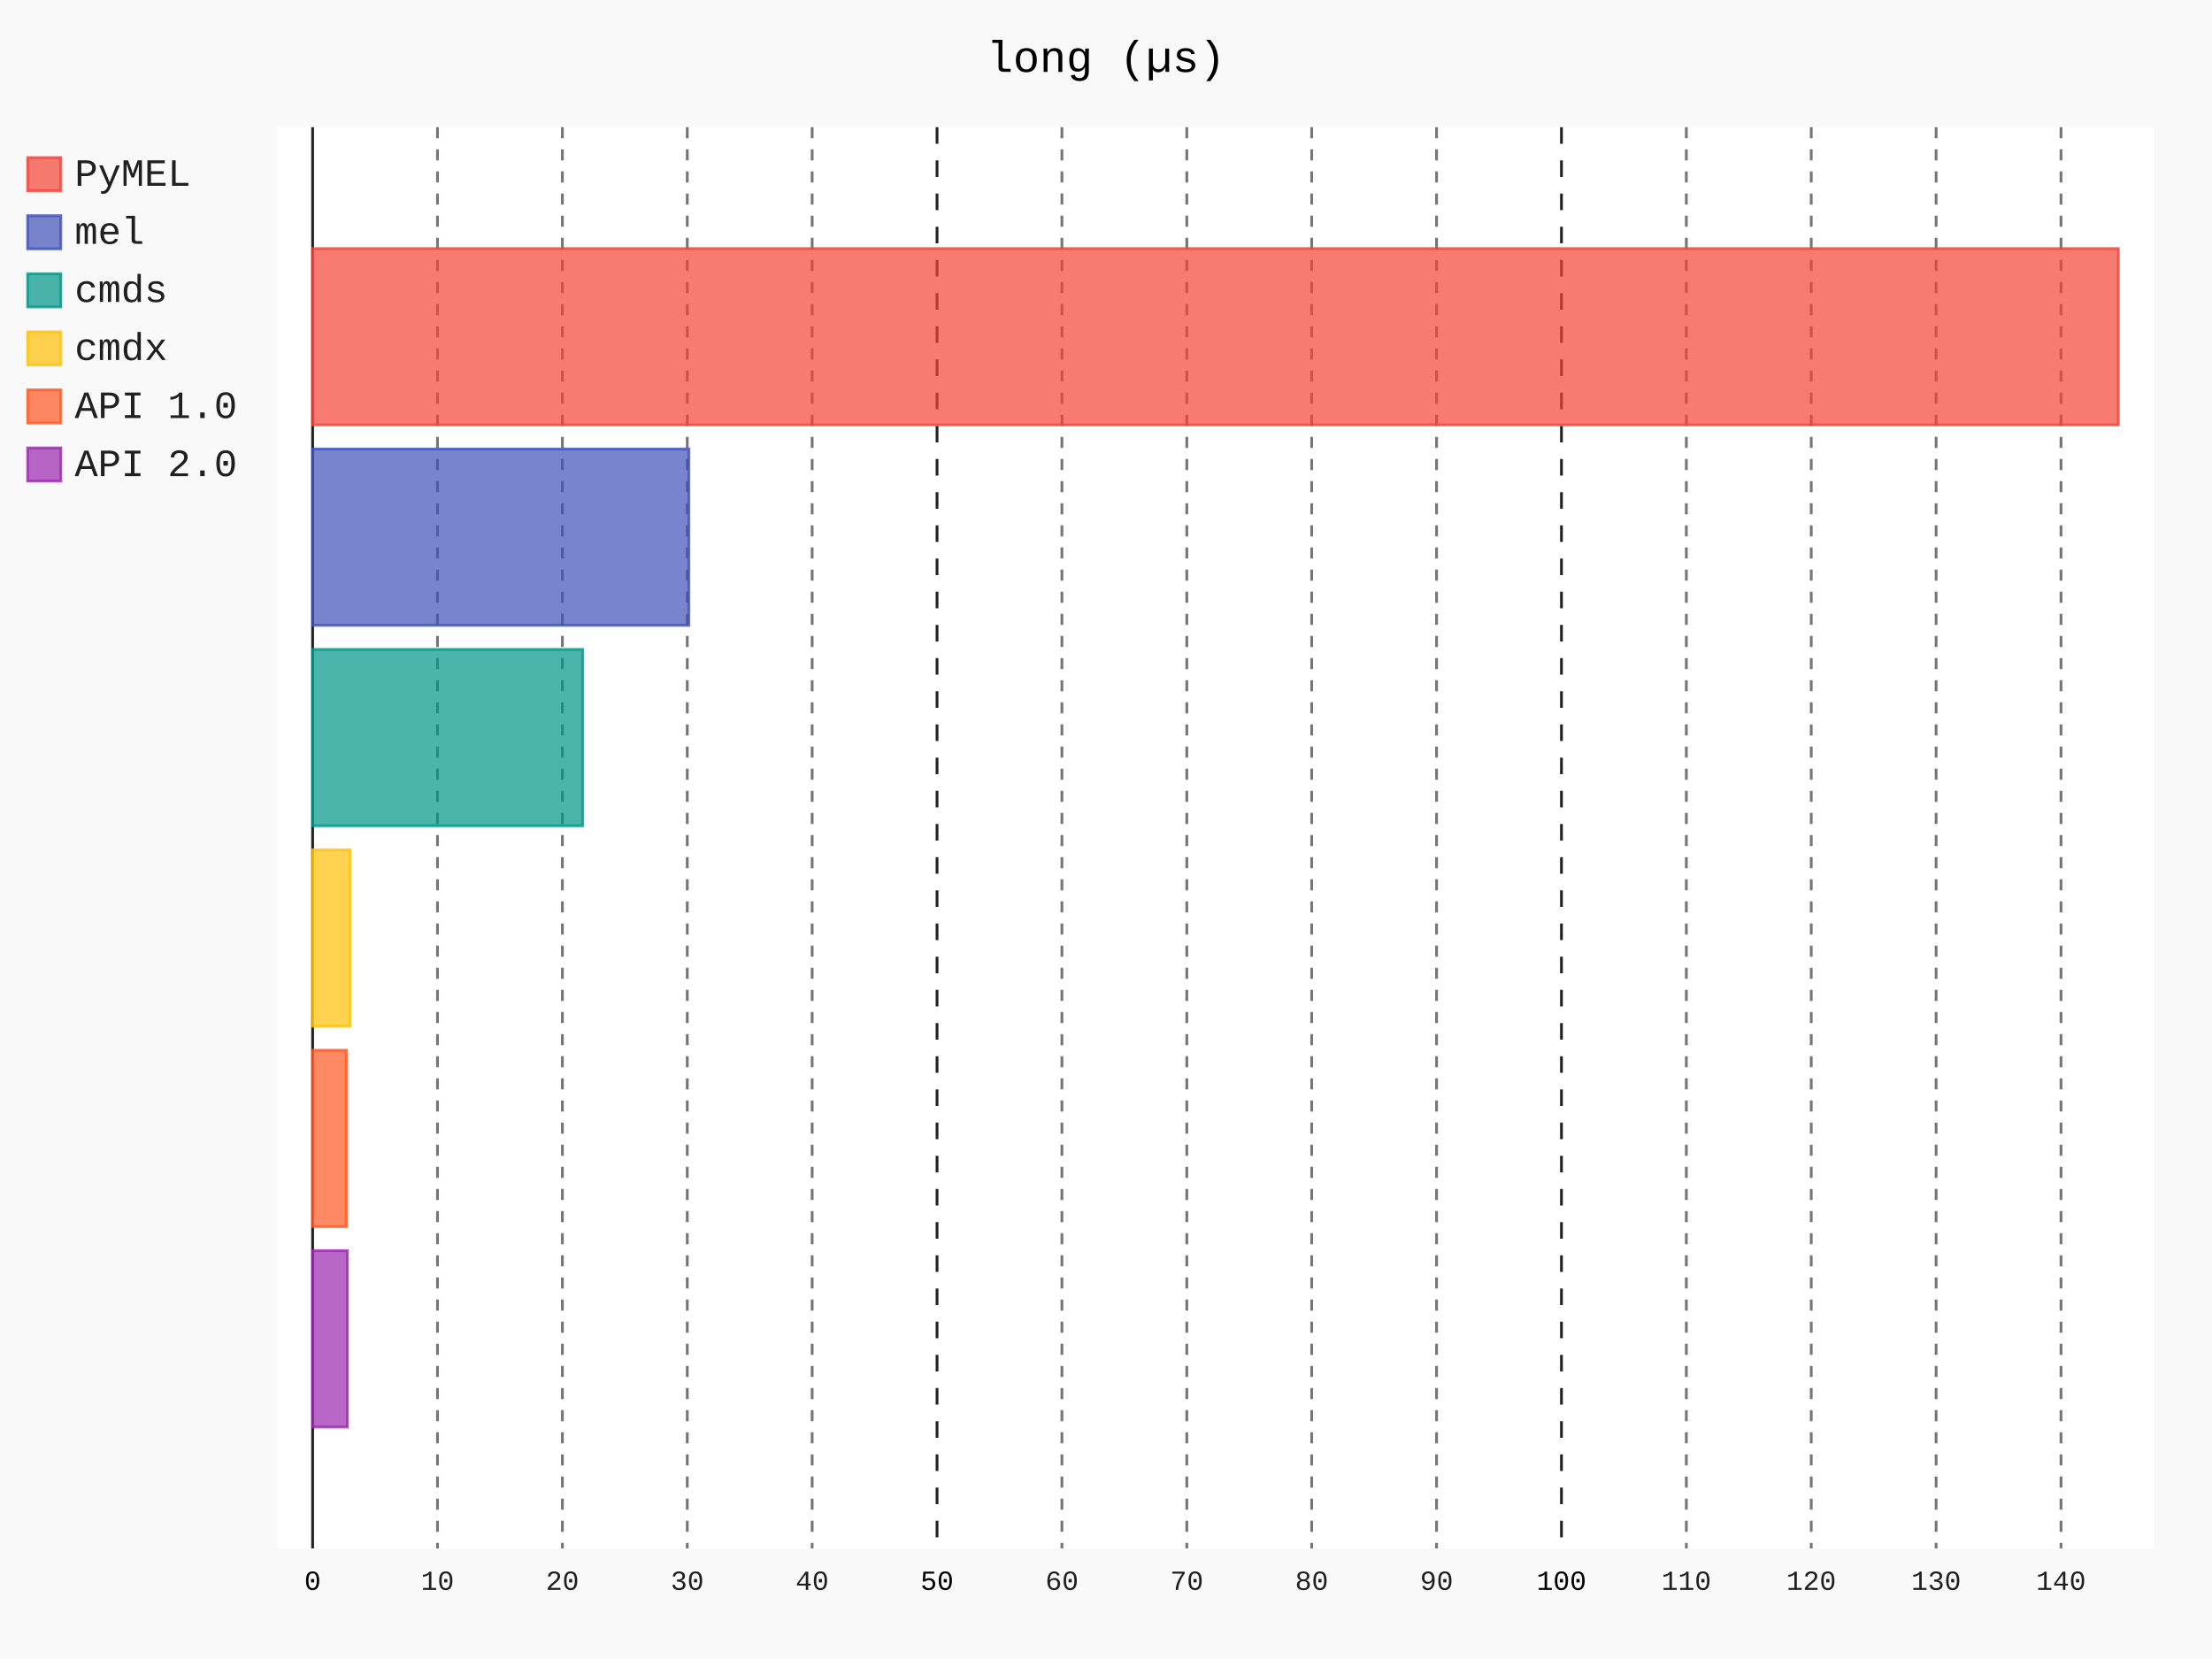
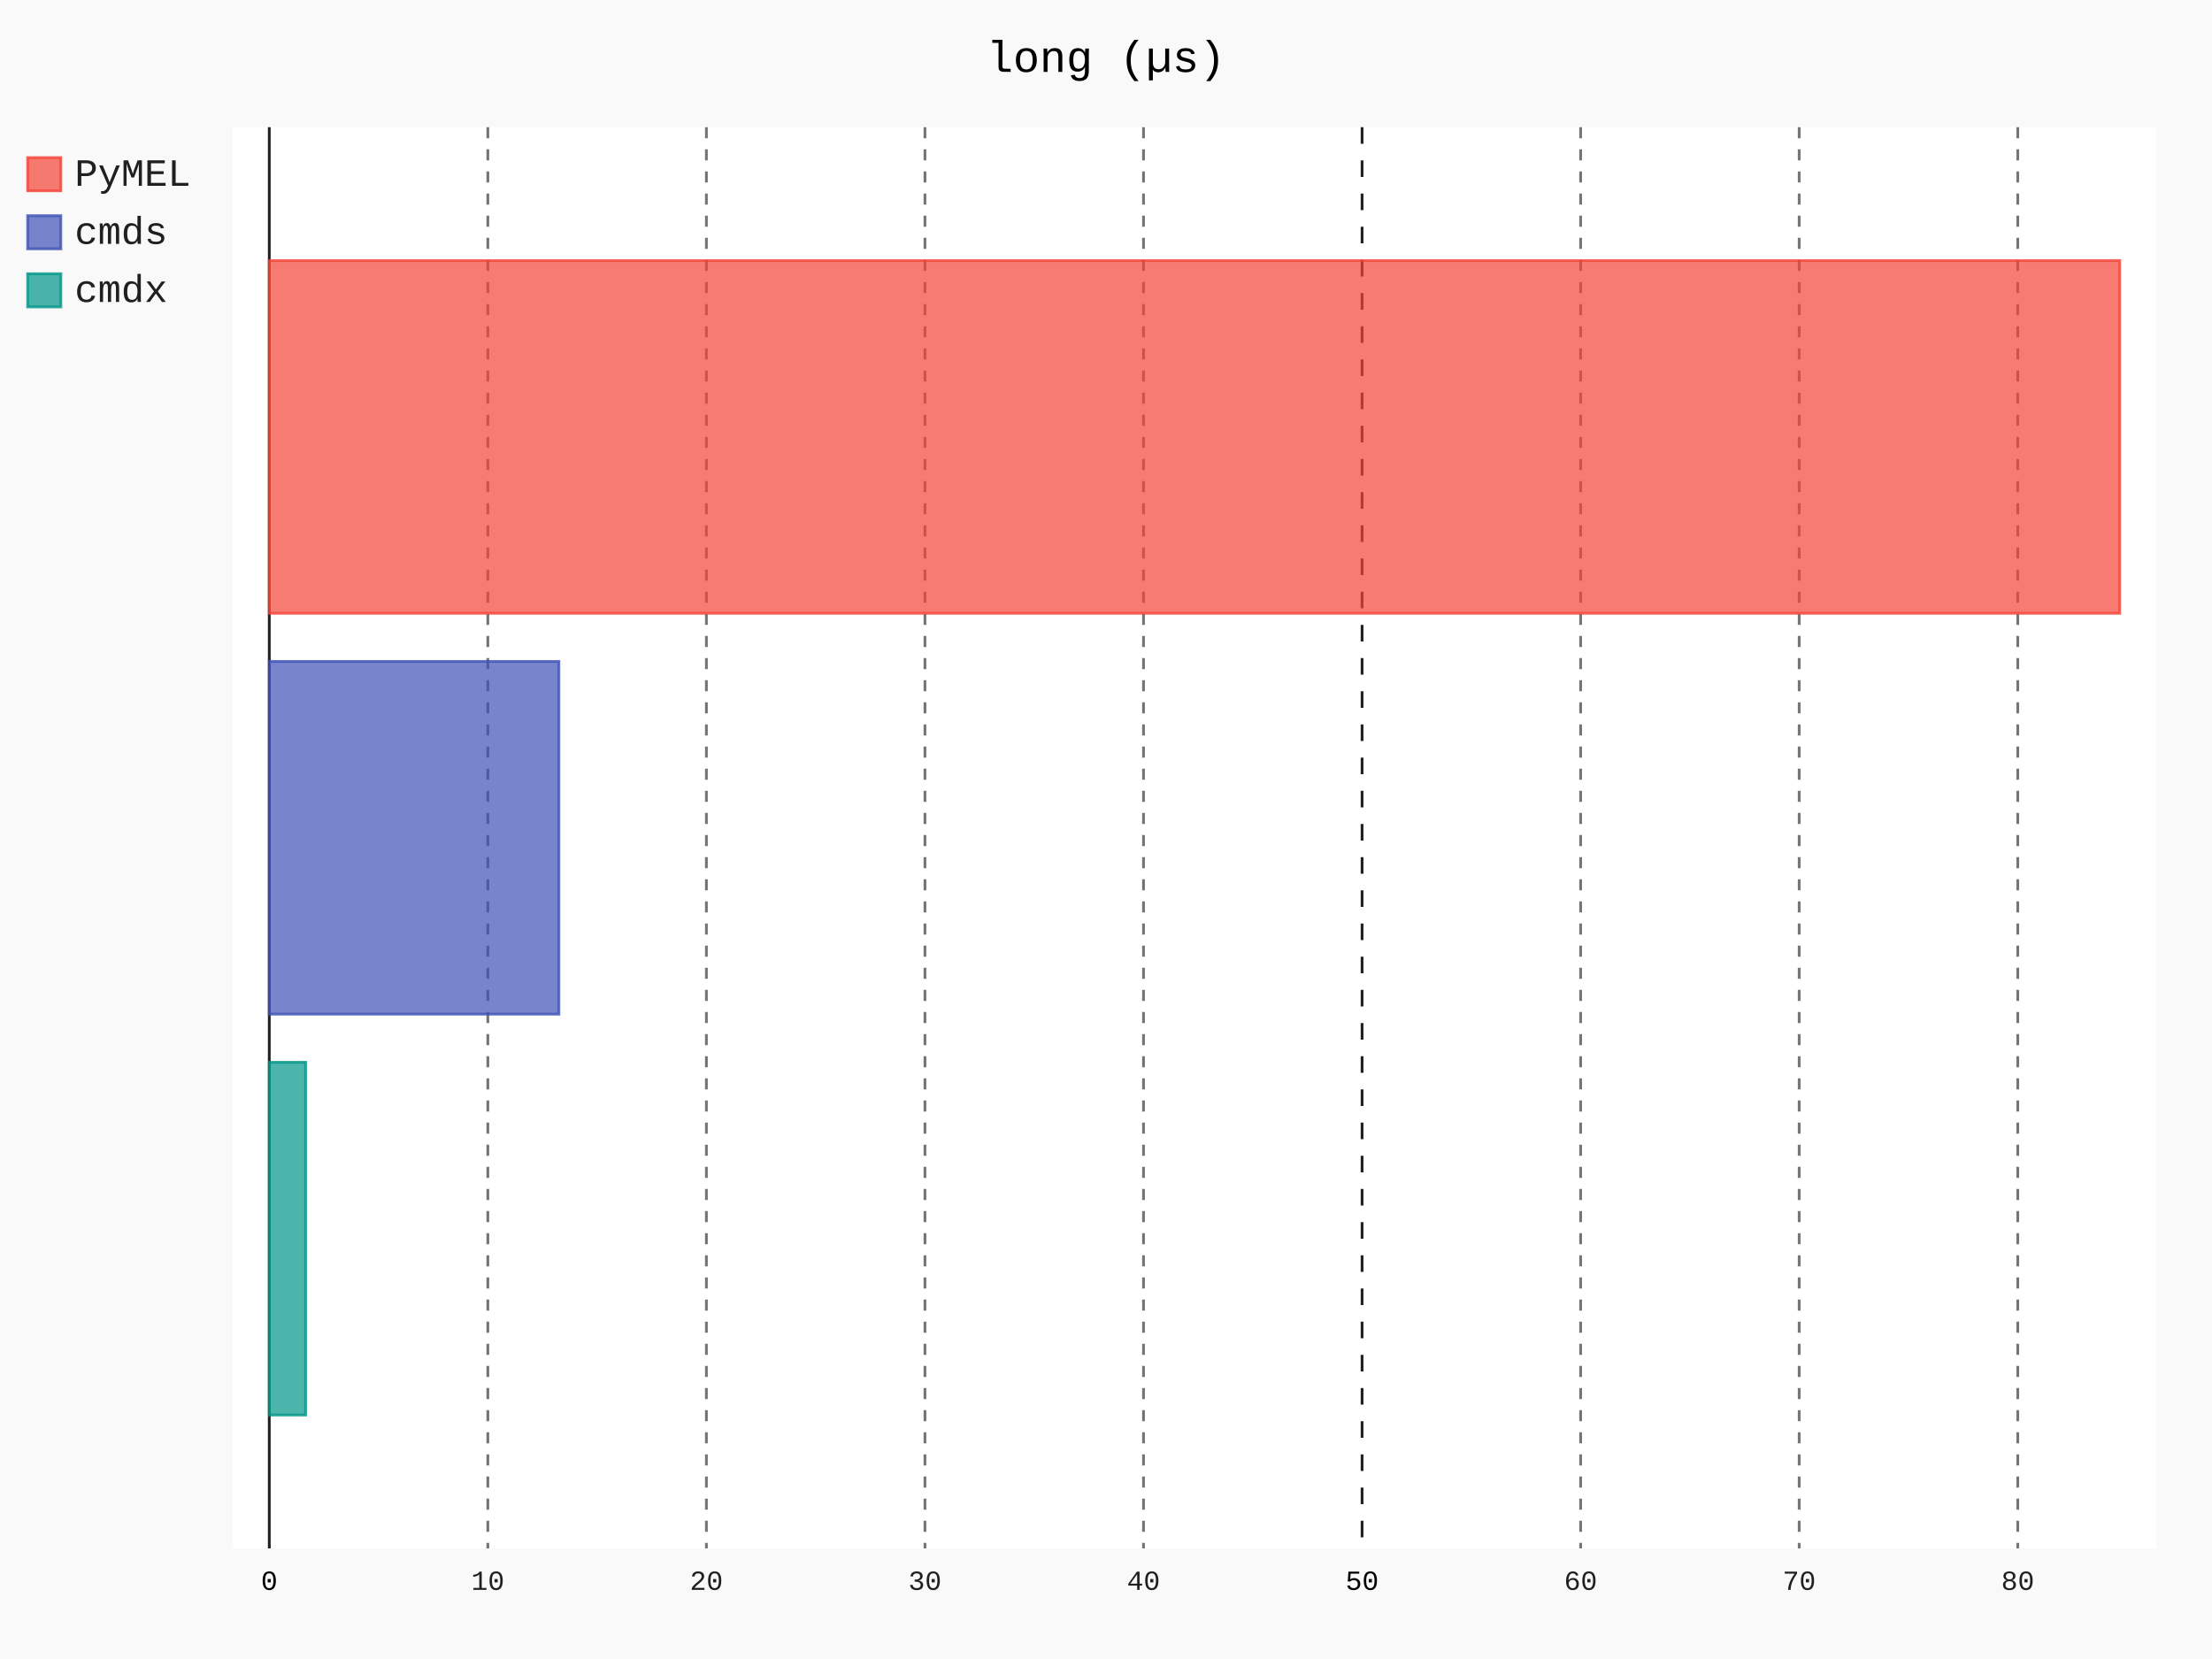
- <svg xmlns="http://www.w3.org/2000/svg" class="pygal-chart" id="chart-038cfedd-e8d9-434d-8dc4-5d22393f6896" viewBox="0 0 800 600">
+ <svg xmlns="http://www.w3.org/2000/svg" class="pygal-chart" id="chart-456acf0a-c817-4778-bd3a-424f92c4777c" viewBox="0 0 800 600">
  <defs>
-     <style type="text/css">#chart-038cfedd-e8d9-434d-8dc4-5d22393f6896{-webkit-user-select:none;-webkit-font-smoothing:antialiased;font-family:Consolas,"Liberation Mono",Menlo,Courier,monospace}#chart-038cfedd-e8d9-434d-8dc4-5d22393f6896 .title{font-family:Consolas,"Liberation Mono",Menlo,Courier,monospace;font-size:16px}#chart-038cfedd-e8d9-434d-8dc4-5d22393f6896 .legends .legend text{font-family:Consolas,"Liberation Mono",Menlo,Courier,monospace;font-size:14px}#chart-038cfedd-e8d9-434d-8dc4-5d22393f6896 .axis text{font-family:Consolas,"Liberation Mono",Menlo,Courier,monospace;font-size:10px}#chart-038cfedd-e8d9-434d-8dc4-5d22393f6896 .axis text.major{font-family:Consolas,"Liberation Mono",Menlo,Courier,monospace;font-size:10px}#chart-038cfedd-e8d9-434d-8dc4-5d22393f6896 .text-overlay text.value{font-family:Consolas,"Liberation Mono",Menlo,Courier,monospace;font-size:16px}#chart-038cfedd-e8d9-434d-8dc4-5d22393f6896 .text-overlay text.label{font-family:Consolas,"Liberation Mono",Menlo,Courier,monospace;font-size:10px}#chart-038cfedd-e8d9-434d-8dc4-5d22393f6896 .tooltip{font-family:Consolas,"Liberation Mono",Menlo,Courier,monospace;font-size:14px}#chart-038cfedd-e8d9-434d-8dc4-5d22393f6896 text.no_data{font-family:Consolas,"Liberation Mono",Menlo,Courier,monospace;font-size:64px}
- #chart-038cfedd-e8d9-434d-8dc4-5d22393f6896{background-color:rgba(249,249,249,1)}#chart-038cfedd-e8d9-434d-8dc4-5d22393f6896 path,#chart-038cfedd-e8d9-434d-8dc4-5d22393f6896 line,#chart-038cfedd-e8d9-434d-8dc4-5d22393f6896 rect,#chart-038cfedd-e8d9-434d-8dc4-5d22393f6896 circle{-webkit-transition:150ms;-moz-transition:150ms;transition:150ms}#chart-038cfedd-e8d9-434d-8dc4-5d22393f6896 .graph &gt; .background{fill:rgba(249,249,249,1)}#chart-038cfedd-e8d9-434d-8dc4-5d22393f6896 .plot &gt; .background{fill:rgba(255,255,255,1)}#chart-038cfedd-e8d9-434d-8dc4-5d22393f6896 .graph{fill:rgba(0,0,0,.87)}#chart-038cfedd-e8d9-434d-8dc4-5d22393f6896 text.no_data{fill:rgba(0,0,0,1)}#chart-038cfedd-e8d9-434d-8dc4-5d22393f6896 .title{fill:rgba(0,0,0,1)}#chart-038cfedd-e8d9-434d-8dc4-5d22393f6896 .legends .legend text{fill:rgba(0,0,0,.87)}#chart-038cfedd-e8d9-434d-8dc4-5d22393f6896 .legends .legend:hover text{fill:rgba(0,0,0,1)}#chart-038cfedd-e8d9-434d-8dc4-5d22393f6896 .axis .line{stroke:rgba(0,0,0,1)}#chart-038cfedd-e8d9-434d-8dc4-5d22393f6896 .axis .guide.line{stroke:rgba(0,0,0,.54)}#chart-038cfedd-e8d9-434d-8dc4-5d22393f6896 .axis .major.line{stroke:rgba(0,0,0,.87)}#chart-038cfedd-e8d9-434d-8dc4-5d22393f6896 .axis text.major{fill:rgba(0,0,0,1)}#chart-038cfedd-e8d9-434d-8dc4-5d22393f6896 .axis.y .guides:hover .guide.line,#chart-038cfedd-e8d9-434d-8dc4-5d22393f6896 .line-graph .axis.x .guides:hover .guide.line,#chart-038cfedd-e8d9-434d-8dc4-5d22393f6896 .stackedline-graph .axis.x .guides:hover .guide.line,#chart-038cfedd-e8d9-434d-8dc4-5d22393f6896 .xy-graph .axis.x .guides:hover .guide.line{stroke:rgba(0,0,0,1)}#chart-038cfedd-e8d9-434d-8dc4-5d22393f6896 .axis .guides:hover text{fill:rgba(0,0,0,1)}#chart-038cfedd-e8d9-434d-8dc4-5d22393f6896 .reactive{fill-opacity:.7;stroke-opacity:.8}#chart-038cfedd-e8d9-434d-8dc4-5d22393f6896 .ci{stroke:rgba(0,0,0,.87)}#chart-038cfedd-e8d9-434d-8dc4-5d22393f6896 .reactive.active,#chart-038cfedd-e8d9-434d-8dc4-5d22393f6896 .active .reactive{fill-opacity:.8;stroke-opacity:.9;stroke-width:4}#chart-038cfedd-e8d9-434d-8dc4-5d22393f6896 .ci .reactive.active{stroke-width:1.5}#chart-038cfedd-e8d9-434d-8dc4-5d22393f6896 .series text{fill:rgba(0,0,0,1)}#chart-038cfedd-e8d9-434d-8dc4-5d22393f6896 .tooltip rect{fill:rgba(255,255,255,1);stroke:rgba(0,0,0,1);-webkit-transition:opacity 150ms;-moz-transition:opacity 150ms;transition:opacity 150ms}#chart-038cfedd-e8d9-434d-8dc4-5d22393f6896 .tooltip .label{fill:rgba(0,0,0,.87)}#chart-038cfedd-e8d9-434d-8dc4-5d22393f6896 .tooltip .label{fill:rgba(0,0,0,.87)}#chart-038cfedd-e8d9-434d-8dc4-5d22393f6896 .tooltip .legend{font-size:.8em;fill:rgba(0,0,0,.54)}#chart-038cfedd-e8d9-434d-8dc4-5d22393f6896 .tooltip .x_label{font-size:.6em;fill:rgba(0,0,0,1)}#chart-038cfedd-e8d9-434d-8dc4-5d22393f6896 .tooltip .xlink{font-size:.5em;text-decoration:underline}#chart-038cfedd-e8d9-434d-8dc4-5d22393f6896 .tooltip .value{font-size:1.5em}#chart-038cfedd-e8d9-434d-8dc4-5d22393f6896 .bound{font-size:.5em}#chart-038cfedd-e8d9-434d-8dc4-5d22393f6896 .max-value{font-size:.75em;fill:rgba(0,0,0,.54)}#chart-038cfedd-e8d9-434d-8dc4-5d22393f6896 .map-element{fill:rgba(255,255,255,1);stroke:rgba(0,0,0,.54) !important}#chart-038cfedd-e8d9-434d-8dc4-5d22393f6896 .map-element .reactive{fill-opacity:inherit;stroke-opacity:inherit}#chart-038cfedd-e8d9-434d-8dc4-5d22393f6896 .color-0,#chart-038cfedd-e8d9-434d-8dc4-5d22393f6896 .color-0 a:visited{stroke:#F44336;fill:#F44336}#chart-038cfedd-e8d9-434d-8dc4-5d22393f6896 .color-1,#chart-038cfedd-e8d9-434d-8dc4-5d22393f6896 .color-1 a:visited{stroke:#3F51B5;fill:#3F51B5}#chart-038cfedd-e8d9-434d-8dc4-5d22393f6896 .color-2,#chart-038cfedd-e8d9-434d-8dc4-5d22393f6896 .color-2 a:visited{stroke:#009688;fill:#009688}#chart-038cfedd-e8d9-434d-8dc4-5d22393f6896 .color-3,#chart-038cfedd-e8d9-434d-8dc4-5d22393f6896 .color-3 a:visited{stroke:#FFC107;fill:#FFC107}#chart-038cfedd-e8d9-434d-8dc4-5d22393f6896 .color-4,#chart-038cfedd-e8d9-434d-8dc4-5d22393f6896 .color-4 a:visited{stroke:#FF5722;fill:#FF5722}#chart-038cfedd-e8d9-434d-8dc4-5d22393f6896 .color-5,#chart-038cfedd-e8d9-434d-8dc4-5d22393f6896 .color-5 a:visited{stroke:#9C27B0;fill:#9C27B0}#chart-038cfedd-e8d9-434d-8dc4-5d22393f6896 .text-overlay .color-0 text{fill:black}#chart-038cfedd-e8d9-434d-8dc4-5d22393f6896 .text-overlay .color-1 text{fill:black}#chart-038cfedd-e8d9-434d-8dc4-5d22393f6896 .text-overlay .color-2 text{fill:black}#chart-038cfedd-e8d9-434d-8dc4-5d22393f6896 .text-overlay .color-3 text{fill:black}#chart-038cfedd-e8d9-434d-8dc4-5d22393f6896 .text-overlay .color-4 text{fill:black}#chart-038cfedd-e8d9-434d-8dc4-5d22393f6896 .text-overlay .color-5 text{fill:black}
- #chart-038cfedd-e8d9-434d-8dc4-5d22393f6896 text.no_data{text-anchor:middle}#chart-038cfedd-e8d9-434d-8dc4-5d22393f6896 .guide.line{fill:none}#chart-038cfedd-e8d9-434d-8dc4-5d22393f6896 .centered{text-anchor:middle}#chart-038cfedd-e8d9-434d-8dc4-5d22393f6896 .title{text-anchor:middle}#chart-038cfedd-e8d9-434d-8dc4-5d22393f6896 .legends .legend text{fill-opacity:1}#chart-038cfedd-e8d9-434d-8dc4-5d22393f6896 .axis.x text{text-anchor:middle}#chart-038cfedd-e8d9-434d-8dc4-5d22393f6896 .axis.x:not(.web) text[transform]{text-anchor:start}#chart-038cfedd-e8d9-434d-8dc4-5d22393f6896 .axis.x:not(.web) text[transform].backwards{text-anchor:end}#chart-038cfedd-e8d9-434d-8dc4-5d22393f6896 .axis.y text{text-anchor:end}#chart-038cfedd-e8d9-434d-8dc4-5d22393f6896 .axis.y text[transform].backwards{text-anchor:start}#chart-038cfedd-e8d9-434d-8dc4-5d22393f6896 .axis.y2 text{text-anchor:start}#chart-038cfedd-e8d9-434d-8dc4-5d22393f6896 .axis.y2 text[transform].backwards{text-anchor:end}#chart-038cfedd-e8d9-434d-8dc4-5d22393f6896 .axis .guide.line{stroke-dasharray:4,4}#chart-038cfedd-e8d9-434d-8dc4-5d22393f6896 .axis .major.guide.line{stroke-dasharray:6,6}#chart-038cfedd-e8d9-434d-8dc4-5d22393f6896 .horizontal .axis.y .guide.line,#chart-038cfedd-e8d9-434d-8dc4-5d22393f6896 .horizontal .axis.y2 .guide.line,#chart-038cfedd-e8d9-434d-8dc4-5d22393f6896 .vertical .axis.x .guide.line{opacity:0}#chart-038cfedd-e8d9-434d-8dc4-5d22393f6896 .horizontal .axis.always_show .guide.line,#chart-038cfedd-e8d9-434d-8dc4-5d22393f6896 .vertical .axis.always_show .guide.line{opacity:1 !important}#chart-038cfedd-e8d9-434d-8dc4-5d22393f6896 .axis.y .guides:hover .guide.line,#chart-038cfedd-e8d9-434d-8dc4-5d22393f6896 .axis.y2 .guides:hover .guide.line,#chart-038cfedd-e8d9-434d-8dc4-5d22393f6896 .axis.x .guides:hover .guide.line{opacity:1}#chart-038cfedd-e8d9-434d-8dc4-5d22393f6896 .axis .guides:hover text{opacity:1}#chart-038cfedd-e8d9-434d-8dc4-5d22393f6896 .nofill{fill:none}#chart-038cfedd-e8d9-434d-8dc4-5d22393f6896 .subtle-fill{fill-opacity:.2}#chart-038cfedd-e8d9-434d-8dc4-5d22393f6896 .dot{stroke-width:1px;fill-opacity:1}#chart-038cfedd-e8d9-434d-8dc4-5d22393f6896 .dot.active{stroke-width:5px}#chart-038cfedd-e8d9-434d-8dc4-5d22393f6896 .dot.negative{fill:transparent}#chart-038cfedd-e8d9-434d-8dc4-5d22393f6896 text,#chart-038cfedd-e8d9-434d-8dc4-5d22393f6896 tspan{stroke:none !important}#chart-038cfedd-e8d9-434d-8dc4-5d22393f6896 .series text.active{opacity:1}#chart-038cfedd-e8d9-434d-8dc4-5d22393f6896 .tooltip rect{fill-opacity:.95;stroke-width:.5}#chart-038cfedd-e8d9-434d-8dc4-5d22393f6896 .tooltip text{fill-opacity:1}#chart-038cfedd-e8d9-434d-8dc4-5d22393f6896 .showable{visibility:hidden}#chart-038cfedd-e8d9-434d-8dc4-5d22393f6896 .showable.shown{visibility:visible}#chart-038cfedd-e8d9-434d-8dc4-5d22393f6896 .gauge-background{fill:rgba(229,229,229,1);stroke:none}#chart-038cfedd-e8d9-434d-8dc4-5d22393f6896 .bg-lines{stroke:rgba(249,249,249,1);stroke-width:2px}</style>
+     <style type="text/css">#chart-456acf0a-c817-4778-bd3a-424f92c4777c{-webkit-user-select:none;-webkit-font-smoothing:antialiased;font-family:Consolas,"Liberation Mono",Menlo,Courier,monospace}#chart-456acf0a-c817-4778-bd3a-424f92c4777c .title{font-family:Consolas,"Liberation Mono",Menlo,Courier,monospace;font-size:16px}#chart-456acf0a-c817-4778-bd3a-424f92c4777c .legends .legend text{font-family:Consolas,"Liberation Mono",Menlo,Courier,monospace;font-size:14px}#chart-456acf0a-c817-4778-bd3a-424f92c4777c .axis text{font-family:Consolas,"Liberation Mono",Menlo,Courier,monospace;font-size:10px}#chart-456acf0a-c817-4778-bd3a-424f92c4777c .axis text.major{font-family:Consolas,"Liberation Mono",Menlo,Courier,monospace;font-size:10px}#chart-456acf0a-c817-4778-bd3a-424f92c4777c .text-overlay text.value{font-family:Consolas,"Liberation Mono",Menlo,Courier,monospace;font-size:16px}#chart-456acf0a-c817-4778-bd3a-424f92c4777c .text-overlay text.label{font-family:Consolas,"Liberation Mono",Menlo,Courier,monospace;font-size:10px}#chart-456acf0a-c817-4778-bd3a-424f92c4777c .tooltip{font-family:Consolas,"Liberation Mono",Menlo,Courier,monospace;font-size:14px}#chart-456acf0a-c817-4778-bd3a-424f92c4777c text.no_data{font-family:Consolas,"Liberation Mono",Menlo,Courier,monospace;font-size:64px}
+ #chart-456acf0a-c817-4778-bd3a-424f92c4777c{background-color:rgba(249,249,249,1)}#chart-456acf0a-c817-4778-bd3a-424f92c4777c path,#chart-456acf0a-c817-4778-bd3a-424f92c4777c line,#chart-456acf0a-c817-4778-bd3a-424f92c4777c rect,#chart-456acf0a-c817-4778-bd3a-424f92c4777c circle{-webkit-transition:150ms;-moz-transition:150ms;transition:150ms}#chart-456acf0a-c817-4778-bd3a-424f92c4777c .graph &gt; .background{fill:rgba(249,249,249,1)}#chart-456acf0a-c817-4778-bd3a-424f92c4777c .plot &gt; .background{fill:rgba(255,255,255,1)}#chart-456acf0a-c817-4778-bd3a-424f92c4777c .graph{fill:rgba(0,0,0,.87)}#chart-456acf0a-c817-4778-bd3a-424f92c4777c text.no_data{fill:rgba(0,0,0,1)}#chart-456acf0a-c817-4778-bd3a-424f92c4777c .title{fill:rgba(0,0,0,1)}#chart-456acf0a-c817-4778-bd3a-424f92c4777c .legends .legend text{fill:rgba(0,0,0,.87)}#chart-456acf0a-c817-4778-bd3a-424f92c4777c .legends .legend:hover text{fill:rgba(0,0,0,1)}#chart-456acf0a-c817-4778-bd3a-424f92c4777c .axis .line{stroke:rgba(0,0,0,1)}#chart-456acf0a-c817-4778-bd3a-424f92c4777c .axis .guide.line{stroke:rgba(0,0,0,.54)}#chart-456acf0a-c817-4778-bd3a-424f92c4777c .axis .major.line{stroke:rgba(0,0,0,.87)}#chart-456acf0a-c817-4778-bd3a-424f92c4777c .axis text.major{fill:rgba(0,0,0,1)}#chart-456acf0a-c817-4778-bd3a-424f92c4777c .axis.y .guides:hover .guide.line,#chart-456acf0a-c817-4778-bd3a-424f92c4777c .line-graph .axis.x .guides:hover .guide.line,#chart-456acf0a-c817-4778-bd3a-424f92c4777c .stackedline-graph .axis.x .guides:hover .guide.line,#chart-456acf0a-c817-4778-bd3a-424f92c4777c .xy-graph .axis.x .guides:hover .guide.line{stroke:rgba(0,0,0,1)}#chart-456acf0a-c817-4778-bd3a-424f92c4777c .axis .guides:hover text{fill:rgba(0,0,0,1)}#chart-456acf0a-c817-4778-bd3a-424f92c4777c .reactive{fill-opacity:.7;stroke-opacity:.8}#chart-456acf0a-c817-4778-bd3a-424f92c4777c .ci{stroke:rgba(0,0,0,.87)}#chart-456acf0a-c817-4778-bd3a-424f92c4777c .reactive.active,#chart-456acf0a-c817-4778-bd3a-424f92c4777c .active .reactive{fill-opacity:.8;stroke-opacity:.9;stroke-width:4}#chart-456acf0a-c817-4778-bd3a-424f92c4777c .ci .reactive.active{stroke-width:1.5}#chart-456acf0a-c817-4778-bd3a-424f92c4777c .series text{fill:rgba(0,0,0,1)}#chart-456acf0a-c817-4778-bd3a-424f92c4777c .tooltip rect{fill:rgba(255,255,255,1);stroke:rgba(0,0,0,1);-webkit-transition:opacity 150ms;-moz-transition:opacity 150ms;transition:opacity 150ms}#chart-456acf0a-c817-4778-bd3a-424f92c4777c .tooltip .label{fill:rgba(0,0,0,.87)}#chart-456acf0a-c817-4778-bd3a-424f92c4777c .tooltip .label{fill:rgba(0,0,0,.87)}#chart-456acf0a-c817-4778-bd3a-424f92c4777c .tooltip .legend{font-size:.8em;fill:rgba(0,0,0,.54)}#chart-456acf0a-c817-4778-bd3a-424f92c4777c .tooltip .x_label{font-size:.6em;fill:rgba(0,0,0,1)}#chart-456acf0a-c817-4778-bd3a-424f92c4777c .tooltip .xlink{font-size:.5em;text-decoration:underline}#chart-456acf0a-c817-4778-bd3a-424f92c4777c .tooltip .value{font-size:1.5em}#chart-456acf0a-c817-4778-bd3a-424f92c4777c .bound{font-size:.5em}#chart-456acf0a-c817-4778-bd3a-424f92c4777c .max-value{font-size:.75em;fill:rgba(0,0,0,.54)}#chart-456acf0a-c817-4778-bd3a-424f92c4777c .map-element{fill:rgba(255,255,255,1);stroke:rgba(0,0,0,.54) !important}#chart-456acf0a-c817-4778-bd3a-424f92c4777c .map-element .reactive{fill-opacity:inherit;stroke-opacity:inherit}#chart-456acf0a-c817-4778-bd3a-424f92c4777c .color-0,#chart-456acf0a-c817-4778-bd3a-424f92c4777c .color-0 a:visited{stroke:#F44336;fill:#F44336}#chart-456acf0a-c817-4778-bd3a-424f92c4777c .color-1,#chart-456acf0a-c817-4778-bd3a-424f92c4777c .color-1 a:visited{stroke:#3F51B5;fill:#3F51B5}#chart-456acf0a-c817-4778-bd3a-424f92c4777c .color-2,#chart-456acf0a-c817-4778-bd3a-424f92c4777c .color-2 a:visited{stroke:#009688;fill:#009688}#chart-456acf0a-c817-4778-bd3a-424f92c4777c .text-overlay .color-0 text{fill:black}#chart-456acf0a-c817-4778-bd3a-424f92c4777c .text-overlay .color-1 text{fill:black}#chart-456acf0a-c817-4778-bd3a-424f92c4777c .text-overlay .color-2 text{fill:black}
+ #chart-456acf0a-c817-4778-bd3a-424f92c4777c text.no_data{text-anchor:middle}#chart-456acf0a-c817-4778-bd3a-424f92c4777c .guide.line{fill:none}#chart-456acf0a-c817-4778-bd3a-424f92c4777c .centered{text-anchor:middle}#chart-456acf0a-c817-4778-bd3a-424f92c4777c .title{text-anchor:middle}#chart-456acf0a-c817-4778-bd3a-424f92c4777c .legends .legend text{fill-opacity:1}#chart-456acf0a-c817-4778-bd3a-424f92c4777c .axis.x text{text-anchor:middle}#chart-456acf0a-c817-4778-bd3a-424f92c4777c .axis.x:not(.web) text[transform]{text-anchor:start}#chart-456acf0a-c817-4778-bd3a-424f92c4777c .axis.x:not(.web) text[transform].backwards{text-anchor:end}#chart-456acf0a-c817-4778-bd3a-424f92c4777c .axis.y text{text-anchor:end}#chart-456acf0a-c817-4778-bd3a-424f92c4777c .axis.y text[transform].backwards{text-anchor:start}#chart-456acf0a-c817-4778-bd3a-424f92c4777c .axis.y2 text{text-anchor:start}#chart-456acf0a-c817-4778-bd3a-424f92c4777c .axis.y2 text[transform].backwards{text-anchor:end}#chart-456acf0a-c817-4778-bd3a-424f92c4777c .axis .guide.line{stroke-dasharray:4,4}#chart-456acf0a-c817-4778-bd3a-424f92c4777c .axis .major.guide.line{stroke-dasharray:6,6}#chart-456acf0a-c817-4778-bd3a-424f92c4777c .horizontal .axis.y .guide.line,#chart-456acf0a-c817-4778-bd3a-424f92c4777c .horizontal .axis.y2 .guide.line,#chart-456acf0a-c817-4778-bd3a-424f92c4777c .vertical .axis.x .guide.line{opacity:0}#chart-456acf0a-c817-4778-bd3a-424f92c4777c .horizontal .axis.always_show .guide.line,#chart-456acf0a-c817-4778-bd3a-424f92c4777c .vertical .axis.always_show .guide.line{opacity:1 !important}#chart-456acf0a-c817-4778-bd3a-424f92c4777c .axis.y .guides:hover .guide.line,#chart-456acf0a-c817-4778-bd3a-424f92c4777c .axis.y2 .guides:hover .guide.line,#chart-456acf0a-c817-4778-bd3a-424f92c4777c .axis.x .guides:hover .guide.line{opacity:1}#chart-456acf0a-c817-4778-bd3a-424f92c4777c .axis .guides:hover text{opacity:1}#chart-456acf0a-c817-4778-bd3a-424f92c4777c .nofill{fill:none}#chart-456acf0a-c817-4778-bd3a-424f92c4777c .subtle-fill{fill-opacity:.2}#chart-456acf0a-c817-4778-bd3a-424f92c4777c .dot{stroke-width:1px;fill-opacity:1}#chart-456acf0a-c817-4778-bd3a-424f92c4777c .dot.active{stroke-width:5px}#chart-456acf0a-c817-4778-bd3a-424f92c4777c .dot.negative{fill:transparent}#chart-456acf0a-c817-4778-bd3a-424f92c4777c text,#chart-456acf0a-c817-4778-bd3a-424f92c4777c tspan{stroke:none !important}#chart-456acf0a-c817-4778-bd3a-424f92c4777c .series text.active{opacity:1}#chart-456acf0a-c817-4778-bd3a-424f92c4777c .tooltip rect{fill-opacity:.95;stroke-width:.5}#chart-456acf0a-c817-4778-bd3a-424f92c4777c .tooltip text{fill-opacity:1}#chart-456acf0a-c817-4778-bd3a-424f92c4777c .showable{visibility:hidden}#chart-456acf0a-c817-4778-bd3a-424f92c4777c .showable.shown{visibility:visible}#chart-456acf0a-c817-4778-bd3a-424f92c4777c .gauge-background{fill:rgba(229,229,229,1);stroke:none}#chart-456acf0a-c817-4778-bd3a-424f92c4777c .bg-lines{stroke:rgba(249,249,249,1);stroke-width:2px}</style>
  </defs>
  <g class="graph horizontalbar-graph horizontal">
    <rect class="background" height="600" width="800" x="0" y="0" />
-     <g class="plot" transform="translate(100, 46)">
-       <rect class="background" height="514" width="679.2" x="0" y="0" />
+     <g class="plot" transform="translate(84, 46)">
+       <rect class="background" height="514" width="696.0" x="0" y="0" />
      <g class="axis x always_show">
        <g class="guides">
-           <path class="axis major line" d="M13.062 0 v514" />
-           <text class="major" x="13.062" y="529.0">0</text>
+           <path class="axis major line" d="M13.385 0 v514" />
+           <text class="major" x="13.385" y="529.0">0</text>
        </g>
        <g class="guides">
-           <path class="guide line" d="M58.228 0 v514" />
-           <text class="" x="58.228" y="529.0">10</text>
+           <path class="guide line" d="M92.43 0 v514" />
+           <text class="" x="92.43" y="529.0">10</text>
        </g>
        <g class="guides">
-           <path class="guide line" d="M103.394 0 v514" />
-           <text class="" x="103.394" y="529.0">20</text>
+           <path class="guide line" d="M171.476 0 v514" />
+           <text class="" x="171.476" y="529.0">20</text>
        </g>
        <g class="guides">
-           <path class="guide line" d="M148.56 0 v514" />
-           <text class="" x="148.56" y="529.0">30</text>
+           <path class="guide line" d="M250.522 0 v514" />
+           <text class="" x="250.522" y="529.0">30</text>
        </g>
        <g class="guides">
-           <path class="guide line" d="M193.726 0 v514" />
-           <text class="" x="193.726" y="529.0">40</text>
+           <path class="guide line" d="M329.567 0 v514" />
+           <text class="" x="329.567" y="529.0">40</text>
        </g>
        <g class="guides">
-           <path class="major guide line" d="M238.893 0 v514" />
-           <text class="major" x="238.893" y="529.0">50</text>
+           <path class="major guide line" d="M408.613 0 v514" />
+           <text class="major" x="408.613" y="529.0">50</text>
        </g>
        <g class="guides">
-           <path class="guide line" d="M284.059 0 v514" />
-           <text class="" x="284.059" y="529.0">60</text>
+           <path class="guide line" d="M487.658 0 v514" />
+           <text class="" x="487.658" y="529.0">60</text>
        </g>
        <g class="guides">
-           <path class="guide line" d="M329.225 0 v514" />
-           <text class="" x="329.225" y="529.0">70</text>
+           <path class="guide line" d="M566.704 0 v514" />
+           <text class="" x="566.704" y="529.0">70</text>
        </g>
        <g class="guides">
-           <path class="guide line" d="M374.391 0 v514" />
-           <text class="" x="374.391" y="529.0">80</text>
-         </g>
-         <g class="guides">
-           <path class="guide line" d="M419.558 0 v514" />
-           <text class="" x="419.558" y="529.0">90</text>
-         </g>
-         <g class="guides">
-           <path class="major guide line" d="M464.724 0 v514" />
-           <text class="major" x="464.724" y="529.0">100</text>
-         </g>
-         <g class="guides">
-           <path class="guide line" d="M509.89 0 v514" />
-           <text class="" x="509.89" y="529.0">110</text>
-         </g>
-         <g class="guides">
-           <path class="guide line" d="M555.056 0 v514" />
-           <text class="" x="555.056" y="529.0">120</text>
-         </g>
-         <g class="guides">
-           <path class="guide line" d="M600.223 0 v514" />
-           <text class="" x="600.223" y="529.0">130</text>
-         </g>
-         <g class="guides">
-           <path class="guide line" d="M645.389 0 v514" />
-           <text class="" x="645.389" y="529.0">140</text>
-         </g>
-       </g>
-       <g class="series serie-5 color-5">
-         <g class="bars">
-           <g class="bar">
-             <rect class="rect reactive tooltip-trigger" height="63.789" rx="0" ry="0" width="12.574" x="13.062" y="406.324" />
-           </g>
-         </g>
-       </g>
-       <g class="series serie-4 color-4">
-         <g class="bars">
-           <g class="bar">
-             <rect class="rect reactive tooltip-trigger" height="63.789" rx="0" ry="0" width="12.211" x="13.062" y="333.836" />
-           </g>
-         </g>
-       </g>
-       <g class="series serie-3 color-3">
-         <g class="bars">
-           <g class="bar">
-             <rect class="rect reactive tooltip-trigger" height="63.789" rx="0" ry="0" width="13.558" x="13.062" y="261.349" />
-           </g>
+           <path class="guide line" d="M645.75 0 v514" />
+           <text class="" x="645.75" y="529.0">80</text>
        </g>
      </g>
      <g class="series serie-2 color-2">
        <g class="bars">
          <g class="bar">
-             <rect class="rect reactive tooltip-trigger" height="63.789" rx="0" ry="0" width="97.693" x="13.062" y="188.862" />
+             <rect class="rect reactive tooltip-trigger" height="127.577" rx="0" ry="0" width="13.161" x="13.385" y="338.186" />
          </g>
        </g>
      </g>
      <g class="series serie-1 color-1">
        <g class="bars">
          <g class="bar">
-             <rect class="rect reactive tooltip-trigger" height="63.789" rx="0" ry="0" width="136.084" x="13.062" y="116.375" />
+             <rect class="rect reactive tooltip-trigger" height="127.577" rx="0" ry="0" width="104.739" x="13.385" y="193.211" />
          </g>
        </g>
      </g>
      <g class="series serie-0 color-0">
        <g class="bars">
          <g class="bar">
-             <rect class="rect reactive tooltip-trigger" height="63.789" rx="0" ry="0" width="653.077" x="13.062" y="43.888" />
+             <rect class="rect reactive tooltip-trigger" height="127.577" rx="0" ry="0" width="669.231" x="13.385" y="48.237" />
          </g>
        </g>
      </g>
    </g>
    <g class="titles">
      <text class="title plot_title" x="400.0" y="26">long (µs)</text>
    </g>
-     <g class="plot overlay" transform="translate(100, 46)">
-       <g class="series serie-5 color-5" />
-       <g class="series serie-4 color-4" />
-       <g class="series serie-3 color-3" />
+     <g class="plot overlay" transform="translate(84, 46)">
      <g class="series serie-2 color-2" />
      <g class="series serie-1 color-1" />
      <g class="series serie-0 color-0" />
    </g>
-     <g class="plot text-overlay" transform="translate(100, 46)">
-       <g class="series serie-5 color-5" />
-       <g class="series serie-4 color-4" />
-       <g class="series serie-3 color-3" />
+     <g class="plot text-overlay" transform="translate(84, 46)">
      <g class="series serie-2 color-2" />
      <g class="series serie-1 color-1" />
      <g class="series serie-0 color-0" />
    </g>
-     <g class="plot tooltip-overlay" transform="translate(100, 46)">
+     <g class="plot tooltip-overlay" transform="translate(84, 46)">
      <g class="tooltip" style="opacity: 0" transform="translate(0 0)">
        <rect class="tooltip-box" height="0" rx="0" ry="0" width="0" />
        <g class="text" />
      </g>
    </g>
    <g class="legends" transform="translate(10, 56)">
      <g class="legend reactive activate-serie" id="activate-serie-0">
        <rect class="color-0 reactive" height="12" width="12" x="0.0" y="1.0" />
        <text x="17.0" y="11.2">PyMEL</text>
      </g>
      <g class="legend reactive activate-serie" id="activate-serie-1">
        <rect class="color-1 reactive" height="12" width="12" x="0.0" y="22.0" />
-         <text x="17.0" y="32.2">mel</text>
+         <text x="17.0" y="32.2">cmds</text>
      </g>
      <g class="legend reactive activate-serie" id="activate-serie-2">
        <rect class="color-2 reactive" height="12" width="12" x="0.0" y="43.0" />
-         <text x="17.0" y="53.2">cmds</text>
-       </g>
-       <g class="legend reactive activate-serie" id="activate-serie-3">
-         <rect class="color-3 reactive" height="12" width="12" x="0.0" y="64.0" />
-         <text x="17.0" y="74.2">cmdx</text>
-       </g>
-       <g class="legend reactive activate-serie" id="activate-serie-4">
-         <rect class="color-4 reactive" height="12" width="12" x="0.0" y="85.0" />
-         <text x="17.0" y="95.2">API 1.0</text>
-       </g>
-       <g class="legend reactive activate-serie" id="activate-serie-5">
-         <rect class="color-5 reactive" height="12" width="12" x="0.0" y="106.0" />
-         <text x="17.0" y="116.2">API 2.0</text>
+         <text x="17.0" y="53.2">cmdx</text>
      </g>
    </g>
    <g class="legends" transform="translate(790, 56)" />
  </g>
</svg>
